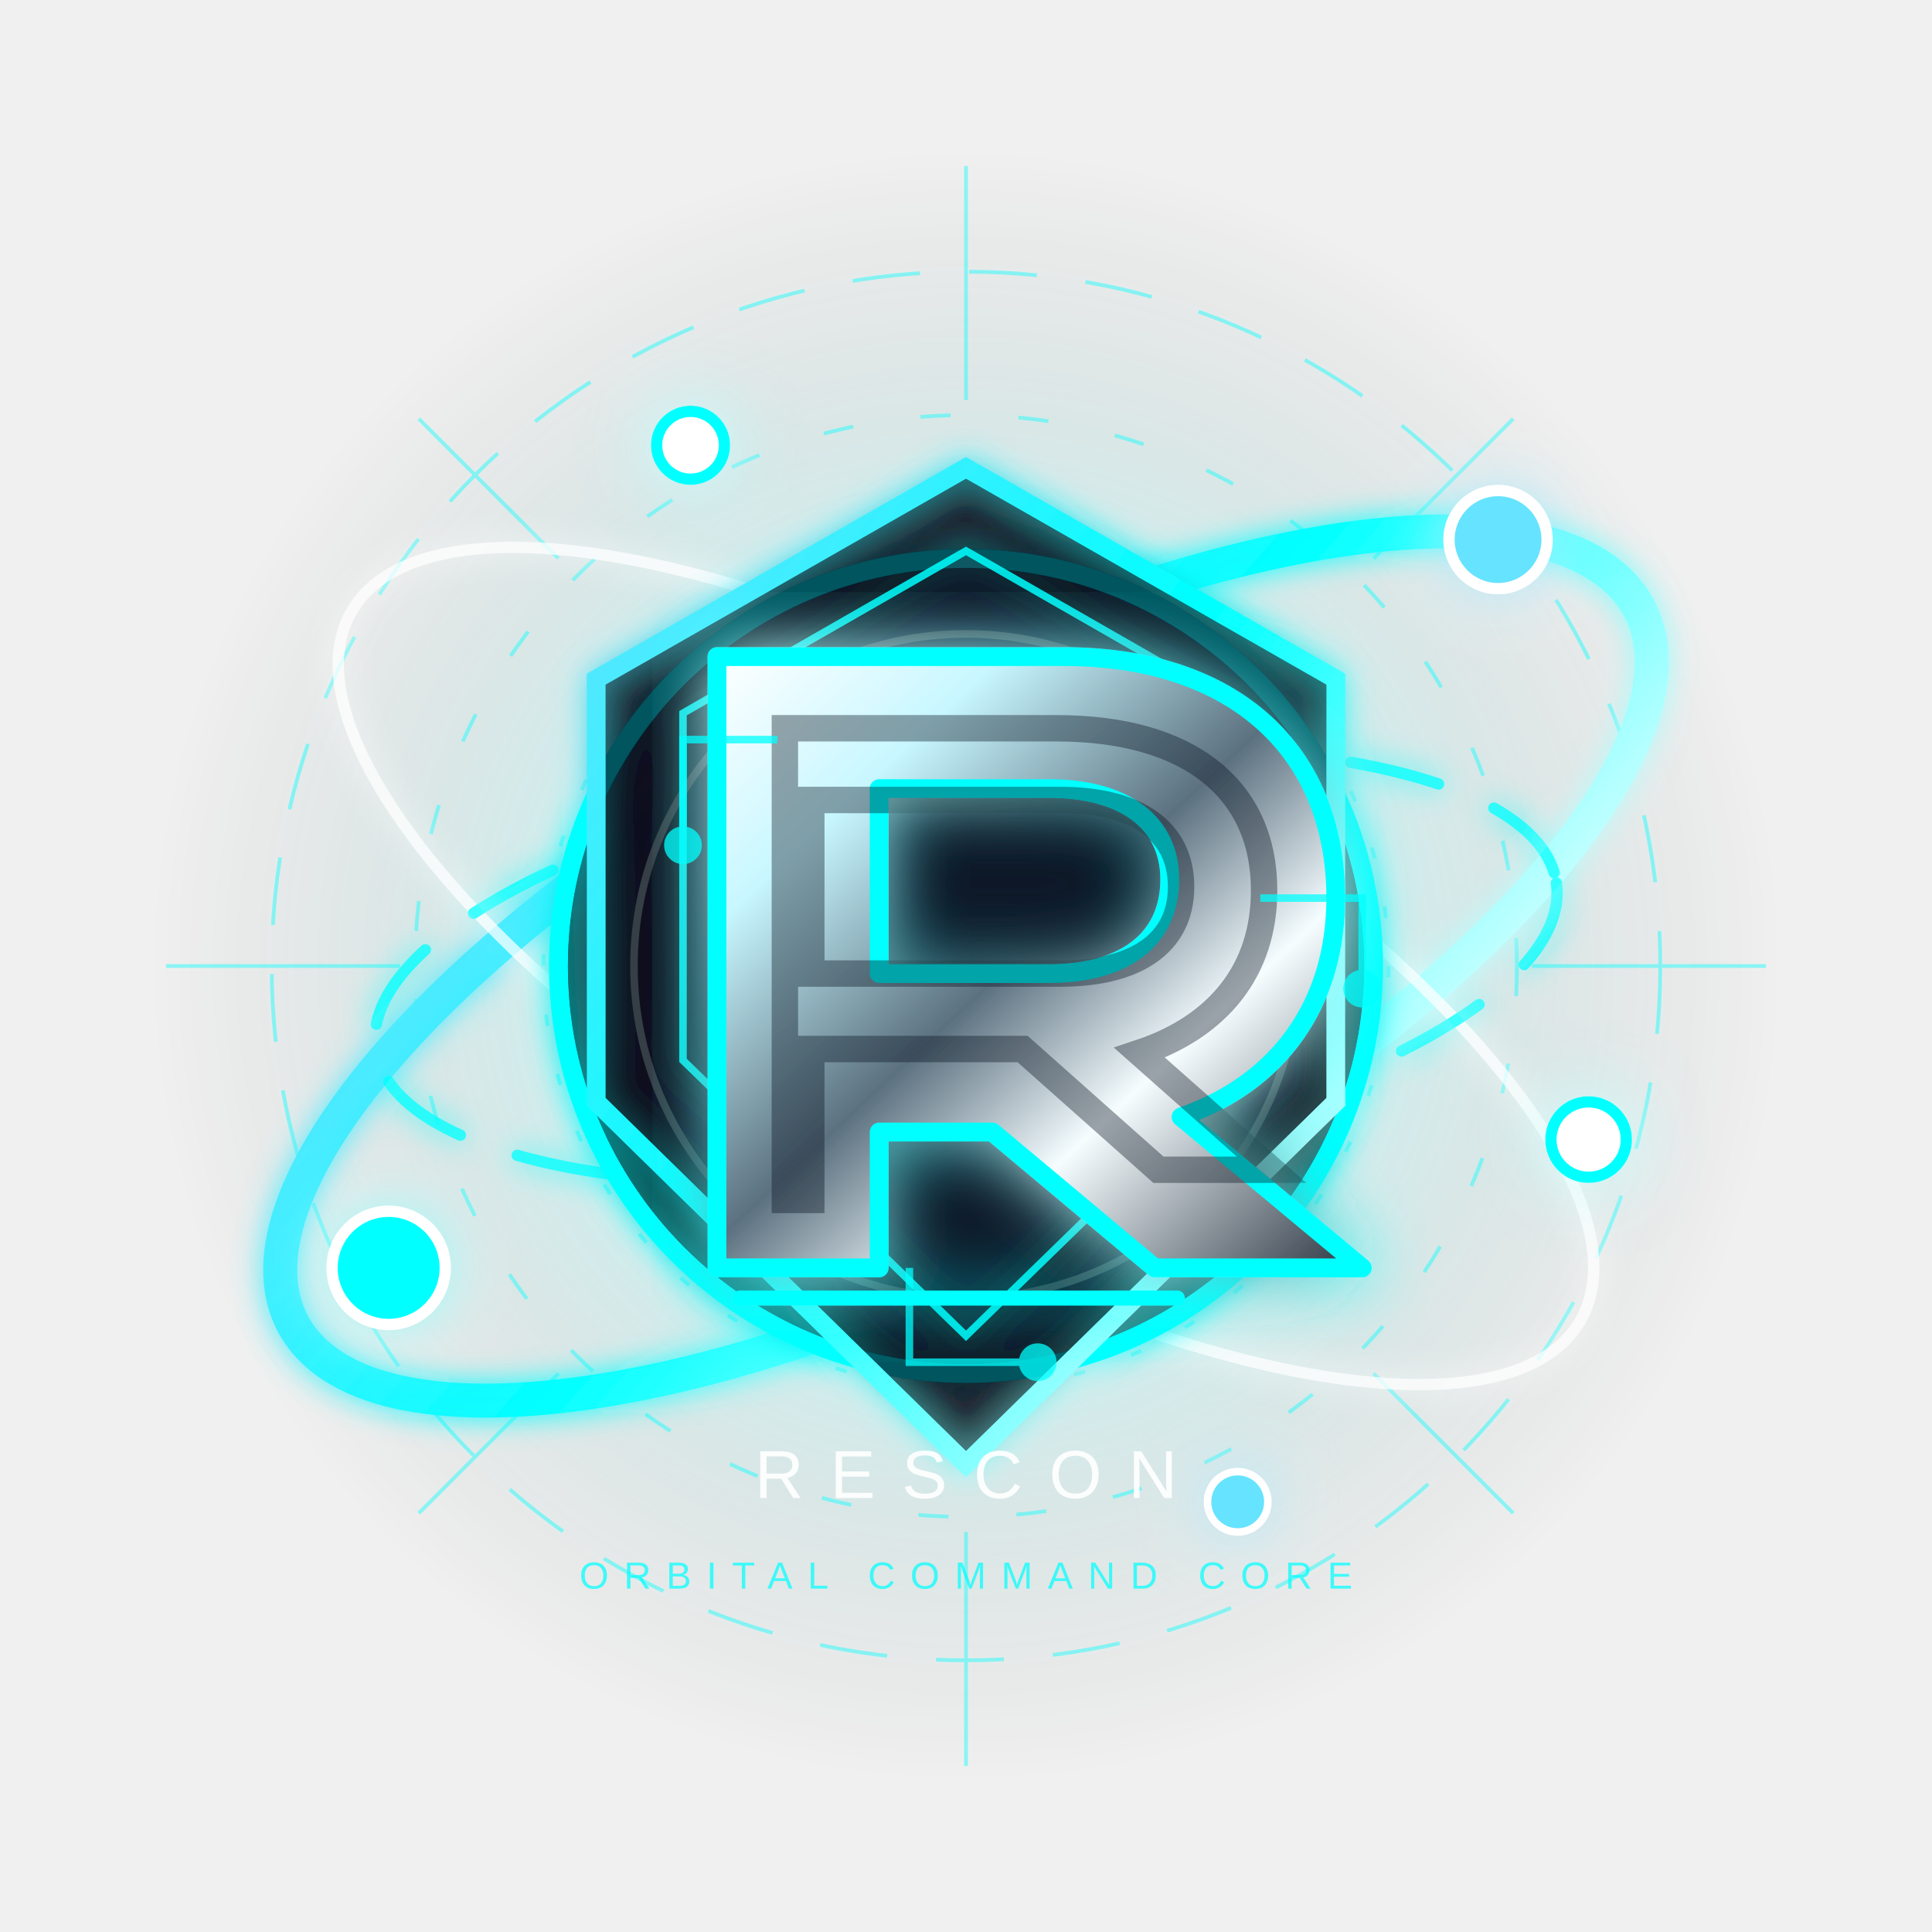
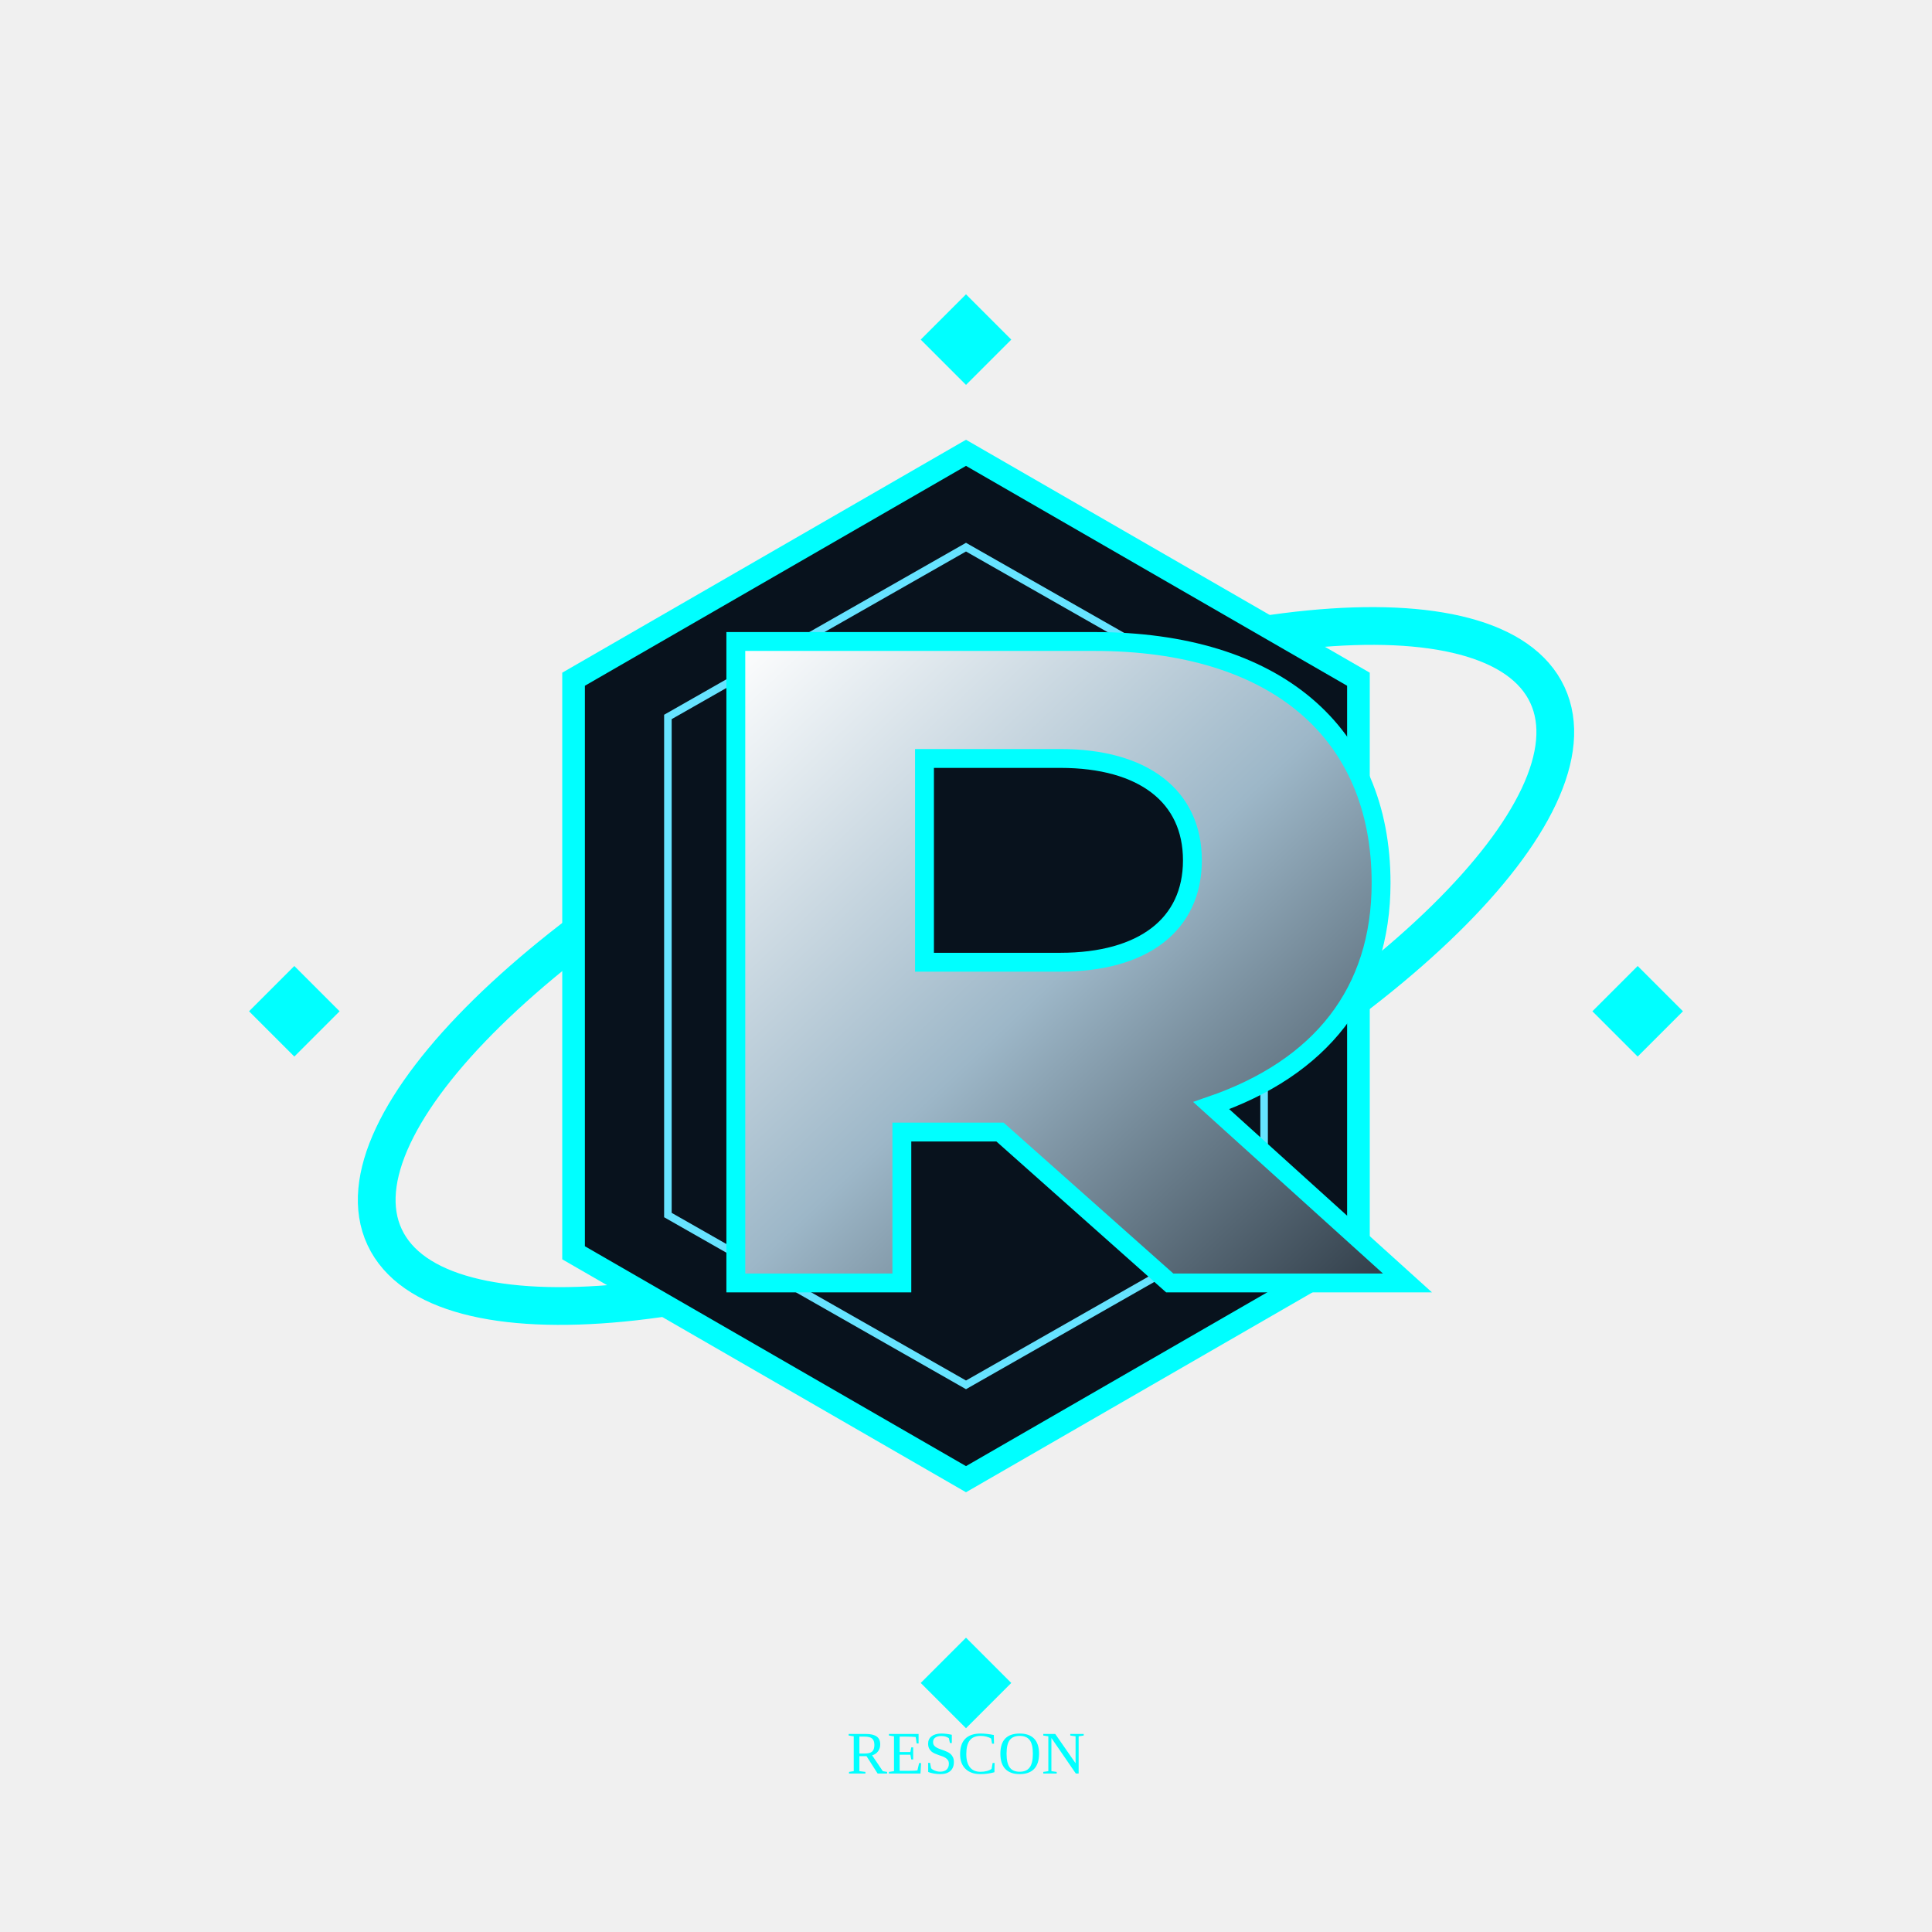
- <svg xmlns="http://www.w3.org/2000/svg" viewBox="0 0 512 512" role="img" aria-label="RESCON Orbital Command Core">
+ <svg xmlns="http://www.w3.org/2000/svg" viewBox="0 0 512 512">
  <defs>
-     <radialGradient id="coreGlow" cx="50%" cy="50%" r="50%">
-       <stop offset="0%" stop-color="#00ffff" stop-opacity=".45" />
-       <stop offset="42%" stop-color="#00ffff" stop-opacity=".16" />
-       <stop offset="100%" stop-color="#000000" stop-opacity="0" />
-     </radialGradient>
-     <linearGradient id="metal" x1="0%" y1="0%" x2="100%" y2="100%">
-       <stop offset="0%" stop-color="#ffffff" />
-       <stop offset="22%" stop-color="#c8f7ff" />
-       <stop offset="48%" stop-color="#5c7180" />
-       <stop offset="68%" stop-color="#f5fdff" />
-       <stop offset="100%" stop-color="#2a3440" />
-     </linearGradient>
-     <linearGradient id="cyanStroke" x1="0%" y1="0%" x2="100%" y2="100%">
-       <stop offset="0%" stop-color="#66e3ff" />
-       <stop offset="48%" stop-color="#00ffff" />
-       <stop offset="100%" stop-color="#ffffff" />
-     </linearGradient>
-     <filter id="glow">
-       <feGaussianBlur stdDeviation="4" result="coloredBlur" />
+     <filter id="g">
+       <feGaussianBlur stdDeviation="4" />
      <feMerge>
-         <feMergeNode in="coloredBlur" />
+         <feMergeNode />
        <feMergeNode in="SourceGraphic" />
      </feMerge>
    </filter>
-     <filter id="hardGlow">
-       <feGaussianBlur stdDeviation="9" result="blur" />
-       <feMerge>
-         <feMergeNode in="blur" />
-         <feMergeNode in="SourceGraphic" />
-       </feMerge>
-     </filter>
+     <linearGradient id="metal" x1="0" y1="0" x2="1" y2="1">
+       <stop offset="0%" stop-color="#fff" />
+       <stop offset="50%" stop-color="#9db7c8" />
+       <stop offset="100%" stop-color="#2d3944" />
+     </linearGradient>
  </defs>
-   <rect width="512" height="512" fill="none" />
-   <circle cx="256" cy="256" r="220" fill="url(#coreGlow)" />
-   <g opacity=".42" stroke="#00ffff" stroke-width="1" fill="none">
-     <circle cx="256" cy="256" r="184" stroke-dasharray="18 13" />
-     <circle cx="256" cy="256" r="146" stroke-dasharray="8 18" />
-     <circle cx="256" cy="256" r="112" stroke-dasharray="3 13" />
-     <path d="M256 44v62M256 406v62M44 256h62M406 256h62" />
-     <path d="M111 111l37 37M364 364l37 37M401 111l-37 37M148 364l-37 37" />
-   </g>
-   <g fill="none" stroke-linecap="round" filter="url(#glow)">
-     <ellipse cx="256" cy="256" rx="202" ry="74" transform="rotate(-28 256 256)" stroke="url(#cyanStroke)" stroke-width="9" opacity=".95" />
-     <ellipse cx="256" cy="256" rx="188" ry="68" transform="rotate(30 256 256)" stroke="#ffffff" stroke-width="3" opacity=".72" />
-     <ellipse cx="256" cy="256" rx="158" ry="54" transform="rotate(-8 256 256)" stroke="#00ffff" stroke-width="3" stroke-dasharray="24 16" opacity=".75" />
-   </g>
-   <g filter="url(#hardGlow)">
-     <circle cx="103" cy="336" r="15" fill="#00ffff" stroke="#ffffff" stroke-width="3" />
-     <circle cx="397" cy="143" r="13" fill="#66e3ff" stroke="#ffffff" stroke-width="3" />
-     <circle cx="421" cy="302" r="10" fill="#ffffff" stroke="#00ffff" stroke-width="3" />
-     <circle cx="183" cy="118" r="9" fill="#ffffff" stroke="#00ffff" stroke-width="3" />
-     <circle cx="328" cy="398" r="8" fill="#66e3ff" stroke="#ffffff" stroke-width="2" />
-   </g>
-   <g filter="url(#glow)">
-     <circle cx="256" cy="256" r="108" fill="#06101c" fill-opacity=".72" stroke="#00ffff" stroke-width="5" />
-     <circle cx="256" cy="256" r="88" fill="none" stroke="#ffffff" stroke-width="2" opacity=".62" />
-     <path d="M256 124l98 56v112l-98 96-98-96V180z" fill="#081220" fill-opacity=".72" stroke="url(#cyanStroke)" stroke-width="5" />
-     <path d="M256 146l75 43v92l-75 73-75-73v-92z" fill="#ffffff" fill-opacity=".035" stroke="#00ffff" stroke-width="2" opacity=".85" />
-   </g>
-   <g filter="url(#hardGlow)">
-     <path d="M190 336V174h92c45 0 72 25 72 64 0 28-15 49-41 58l48 40h-55l-43-36h-30v36z M233 258h45c20 0 32-9 32-25 0-15-12-24-32-24h-45z" fill="url(#metal)" stroke="#00ffff" stroke-width="5" stroke-linejoin="round" />
-     <path d="M208 318V193h72c35 0 55 16 55 43 0 21-12 36-33 43l35 31h-30l-36-32h-56v40z M215 258h66c20 0 32-8 32-23s-12-23-32-23h-66z" fill="none" stroke="#06101c" stroke-width="7" opacity=".38" />
-     <path d="M196 344h116" stroke="#00ffff" stroke-width="4" stroke-linecap="round" />
-   </g>
-   <g stroke="#00ffff" stroke-width="2" opacity=".75" fill="none">
-     <path d="M206 196h-25v28" />
-     <path d="M334 238h27v24" />
-     <path d="M241 336v25h34" />
-     <circle cx="181" cy="224" r="4" fill="#00ffff" />
-     <circle cx="361" cy="262" r="4" fill="#00ffff" />
-     <circle cx="275" cy="361" r="4" fill="#00ffff" />
-   </g>
-   <g font-family="Orbitron, Arial, sans-serif" text-anchor="middle">
-     <text x="256" y="397" fill="#ffffff" font-size="18" letter-spacing="7" opacity=".92">RESCON</text>
-     <text x="256" y="421" fill="#00ffff" font-size="10" letter-spacing="4" opacity=".72">ORBITAL COMMAND CORE</text>
-   </g>
+   <ellipse cx="256" cy="256" rx="170" ry="60" transform="rotate(-25 256 256)" fill="none" stroke="#00ffff" stroke-width="10" />
+   <polygon points="256,78 268,90 256,102 244,90" fill="#00ffff" />
+   <polygon points="434,256 446,268 434,280 422,268" fill="#00ffff" />
+   <polygon points="256,434 268,446 256,458 244,446" fill="#00ffff" />
+   <polygon points="78,256 90,268 78,280 66,268" fill="#00ffff" />
+   <polygon points="256,120 360,180 360,332 256,392 152,332 152,180" fill="#08121d" stroke="#00ffff" stroke-width="6" />
+   <polygon points="256,145 335,190 335,322 256,367 177,322 177,190" fill="none" stroke="#66e3ff" stroke-width="2" />
+   <path d="M195 340V170h95c48 0 76 24 76 64 0 29-16 49-45 59l52 47h-63l-45-40h-26v40z M245 255h36c22 0 35-10 35-27s-13-27-35-27h-36z" fill="url(#metal)" stroke="#00ffff" stroke-width="5" />
+   <text x="256" y="470" text-anchor="middle" fill="#00ffff" font-size="16">RESCON</text>
</svg>
